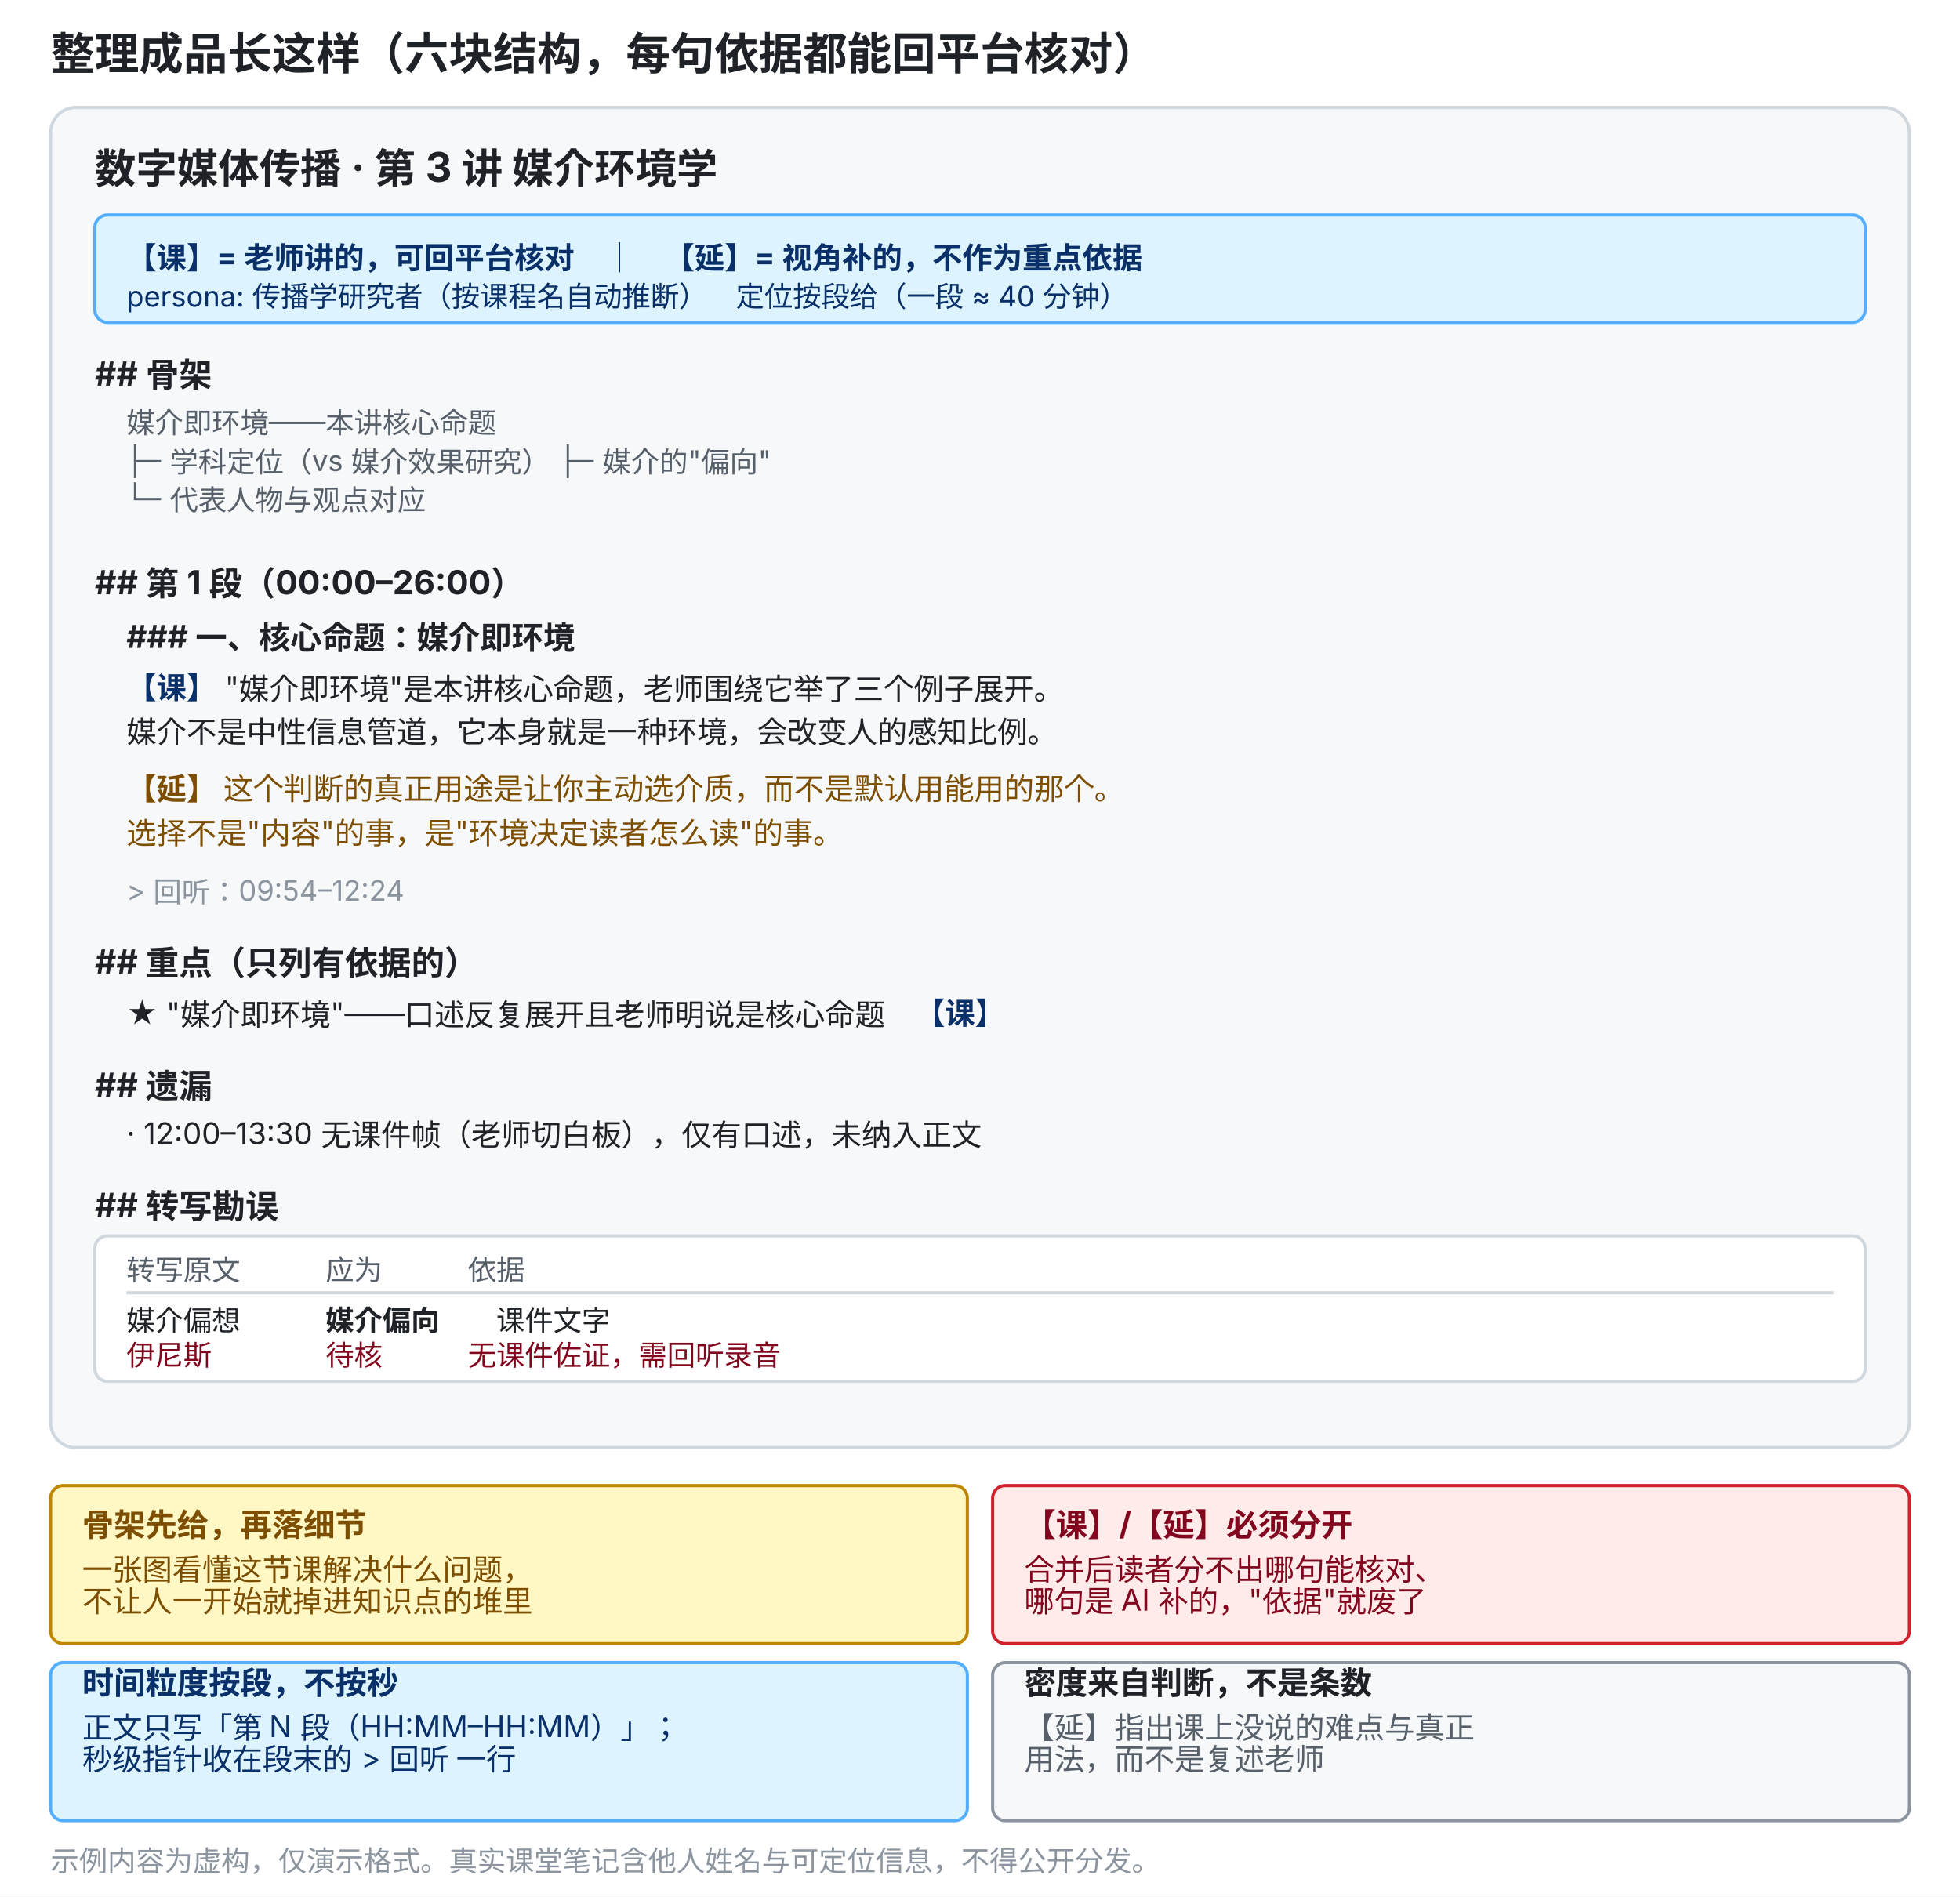
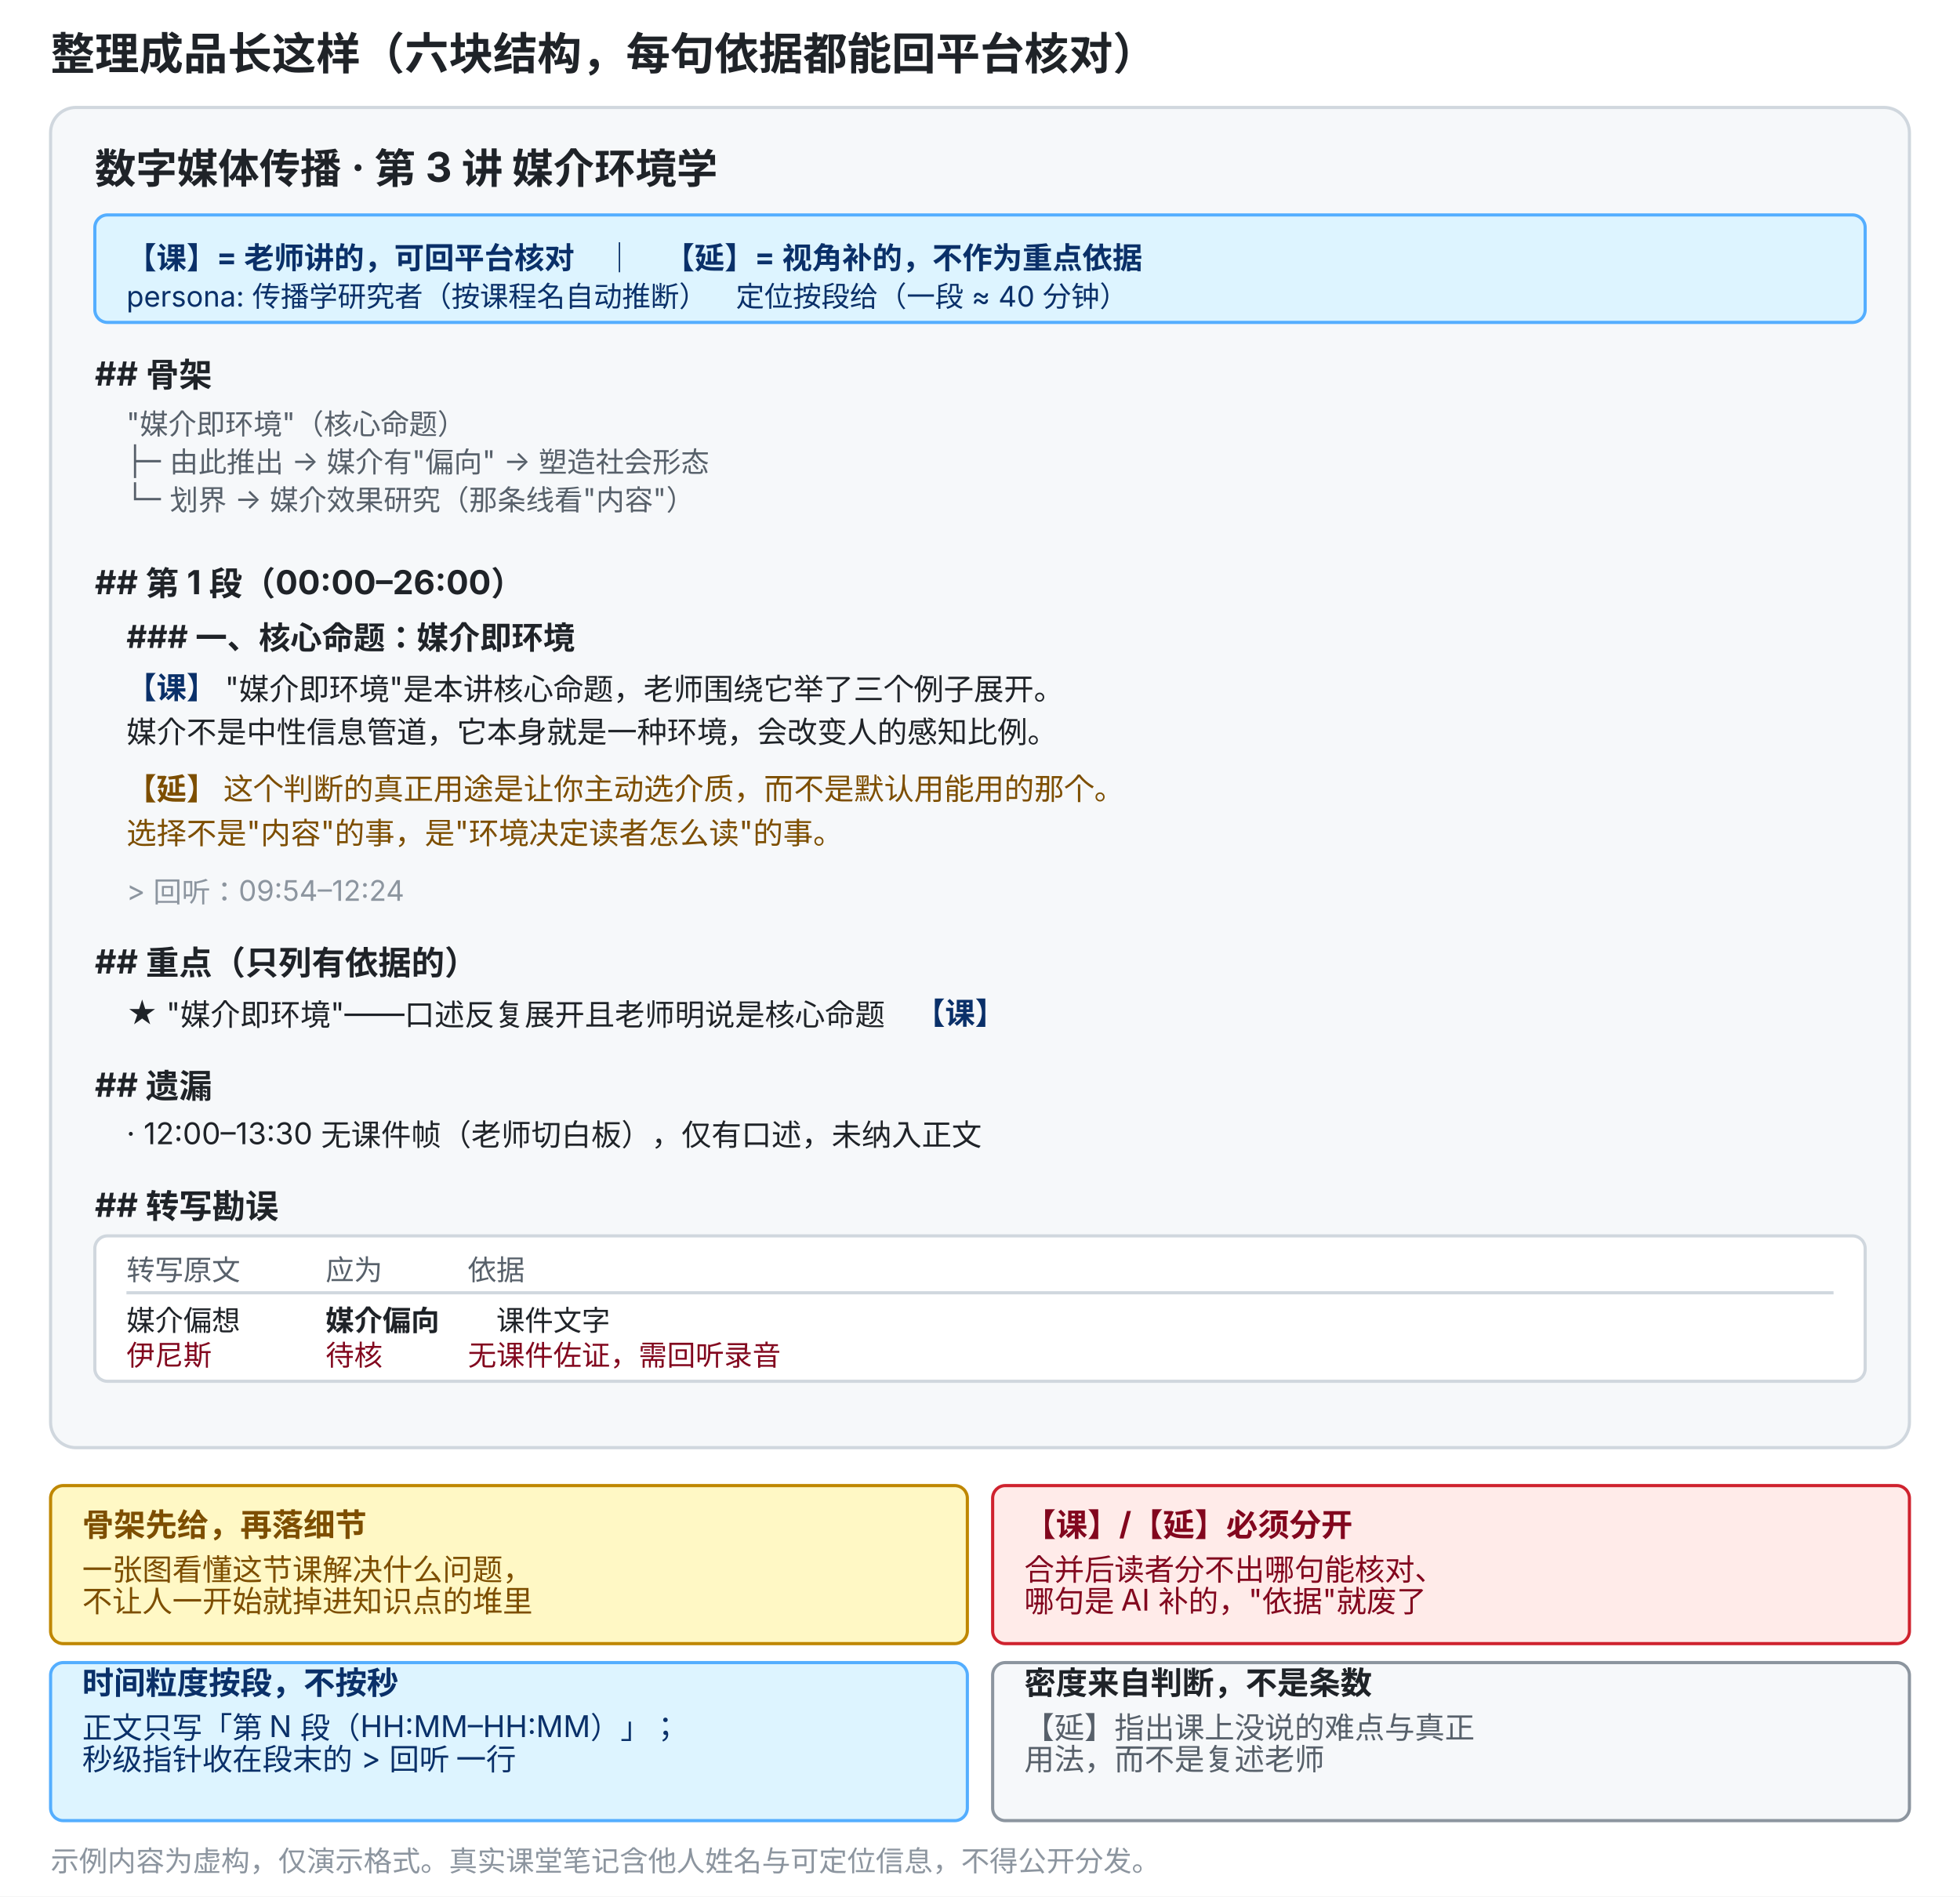
<svg xmlns="http://www.w3.org/2000/svg" viewBox="0 0 620 600" font-family="system-ui, -apple-system, 'PingFang SC', 'Hiragino Sans GB', 'Microsoft YaHei', sans-serif">
  <rect width="620" height="600" fill="#ffffff" />
  <text x="16" y="22" font-size="14" font-weight="700" fill="#1f2328">整理成品长这样（六块结构，每句依据都能回平台核对）</text>
  <rect x="16" y="34" width="588" height="424" rx="8" fill="#f6f8fa" stroke="#d0d7de" />
  <text x="30" y="58" font-size="13" font-weight="700" fill="#1f2328">数字媒体传播 · 第 3 讲 媒介环境学</text>
  <rect x="30" y="68" width="560" height="34" rx="4" fill="#ddf4ff" stroke="#54aeff" />
  <text x="40" y="85" font-size="9.5" font-weight="700" fill="#0a3069">【课】= 老师讲的，可回平台核对　｜　【延】= 视角补的，不作为重点依据</text>
  <text x="40" y="97" font-size="9" fill="#0a3069">persona: 传播学研究者（按课程名自动推断）　定位按段给（一段 ≈ 40 分钟）</text>
  <text x="30" y="122" font-size="10.5" font-weight="700" fill="#1f2328">## 骨架</text>
-   <text x="40" y="137" font-size="9" fill="#57606a">媒介即环境——本讲核心命题</text>
-   <text x="40" y="149" font-size="9" fill="#57606a">├─ 学科定位（vs 媒介效果研究）   ├─ 媒介的"偏向"</text>
-   <text x="40" y="161" font-size="9" fill="#57606a">└─ 代表人物与观点对应</text>
+   <text x="40" y="137" font-size="9" fill="#57606a">"媒介即环境"（核心命题）</text>
+   <text x="40" y="149" font-size="9" fill="#57606a">├─ 由此推出 → 媒介有"偏向" → 塑造社会形态</text>
+   <text x="40" y="161" font-size="9" fill="#57606a">└─ 划界 → 媒介效果研究（那条线看"内容"）</text>
  <text x="30" y="188" font-size="10.5" font-weight="700" fill="#1f2328">## 第 1 段（00:00–26:00）</text>
  <text x="40" y="205" font-size="10" font-weight="700" fill="#1f2328">### 一、核心命题：媒介即环境</text>
  <text x="40" y="221" font-size="9.5" fill="#1f2328">
    <tspan font-weight="700" fill="#0a3069">【课】</tspan> "媒介即环境"是本讲核心命题，老师围绕它举了三个例子展开。</text>
  <text x="40" y="235" font-size="9.5" fill="#1f2328">媒介不是中性信息管道，它本身就是一种环境，会改变人的感知比例。</text>
  <text x="40" y="253" font-size="9.5" fill="#7d4e00">
    <tspan font-weight="700">【延】</tspan> 这个判断的真正用途是让你主动选介质，而不是默认用能用的那个。</text>
  <text x="40" y="267" font-size="9.5" fill="#7d4e00">选择不是"内容"的事，是"环境决定读者怎么读"的事。</text>
  <text x="40" y="285" font-size="9" fill="#8c959f">&gt; 回听：09:54–12:24</text>
  <text x="30" y="308" font-size="10.5" font-weight="700" fill="#1f2328">## 重点（只列有依据的）</text>
  <text x="40" y="324" font-size="9.5" fill="#1f2328">★ "媒介即环境"——口述反复展开且老师明说是核心命题　<tspan font-weight="700" fill="#0a3069">【课】</tspan>
  </text>
  <text x="30" y="347" font-size="10.5" font-weight="700" fill="#1f2328">## 遗漏</text>
  <text x="40" y="362" font-size="9.5" fill="#1f2328">· 12:00–13:30 无课件帧（老师切白板），仅有口述，未纳入正文</text>
  <text x="30" y="385" font-size="10.5" font-weight="700" fill="#1f2328">## 转写勘误</text>
  <rect x="30" y="391" width="560" height="46" rx="4" fill="#ffffff" stroke="#d0d7de" />
  <text x="40" y="405" font-size="9" fill="#57606a">转写原文　　　应为　　　依据</text>
  <line x1="40" y1="409" x2="580" y2="409" stroke="#d0d7de" />
  <text x="40" y="421" font-size="9" fill="#1f2328">媒介偏想　　　<tspan font-weight="700">媒介偏向</tspan>　　课件文字</text>
  <text x="40" y="432" font-size="9" fill="#82071e">伊尼斯　　　　待核　　　无课件佐证，需回听录音</text>
  <g font-size="9.5">
    <rect x="16" y="470" width="290" height="50" rx="4" fill="#fff8c5" stroke="#bf8700" />
    <text x="26" y="486" font-size="10" font-weight="700" fill="#7d4e00">骨架先给，再落细节</text>
    <text x="26" y="500" fill="#7d4e00">一张图看懂这节课解决什么问题，</text>
    <text x="26" y="510" fill="#7d4e00">不让人一开始就掉进知识点的堆里</text>
    <rect x="314" y="470" width="290" height="50" rx="4" fill="#ffebe9" stroke="#cf222e" />
    <text x="324" y="486" font-size="10" font-weight="700" fill="#82071e">【课】/【延】必须分开</text>
    <text x="324" y="500" fill="#82071e">合并后读者分不出哪句能核对、</text>
    <text x="324" y="510" fill="#82071e">哪句是 AI 补的，"依据"就废了</text>
    <rect x="16" y="526" width="290" height="50" rx="4" fill="#ddf4ff" stroke="#54aeff" />
    <text x="26" y="536" font-size="10" font-weight="700" fill="#0a3069">时间粒度按段，不按秒</text>
    <text x="26" y="550" fill="#0a3069">正文只写「第 N 段（HH:MM–HH:MM）」；</text>
    <text x="26" y="560" fill="#0a3069">秒级指针收在段末的 &gt; 回听 一行</text>
    <rect x="314" y="526" width="290" height="50" rx="4" fill="#f6f8fa" stroke="#8c959f" />
    <text x="324" y="536" font-size="10" font-weight="700" fill="#1f2328">密度来自判断，不是条数</text>
    <text x="324" y="550" fill="#57606a">【延】指出课上没说的难点与真正</text>
    <text x="324" y="560" fill="#57606a">用法，而不是复述老师</text>
  </g>
  <text x="16" y="592" font-size="9" fill="#8c959f">示例内容为虚构，仅演示格式。真实课堂笔记含他人姓名与可定位信息，不得公开分发。</text>
</svg>
